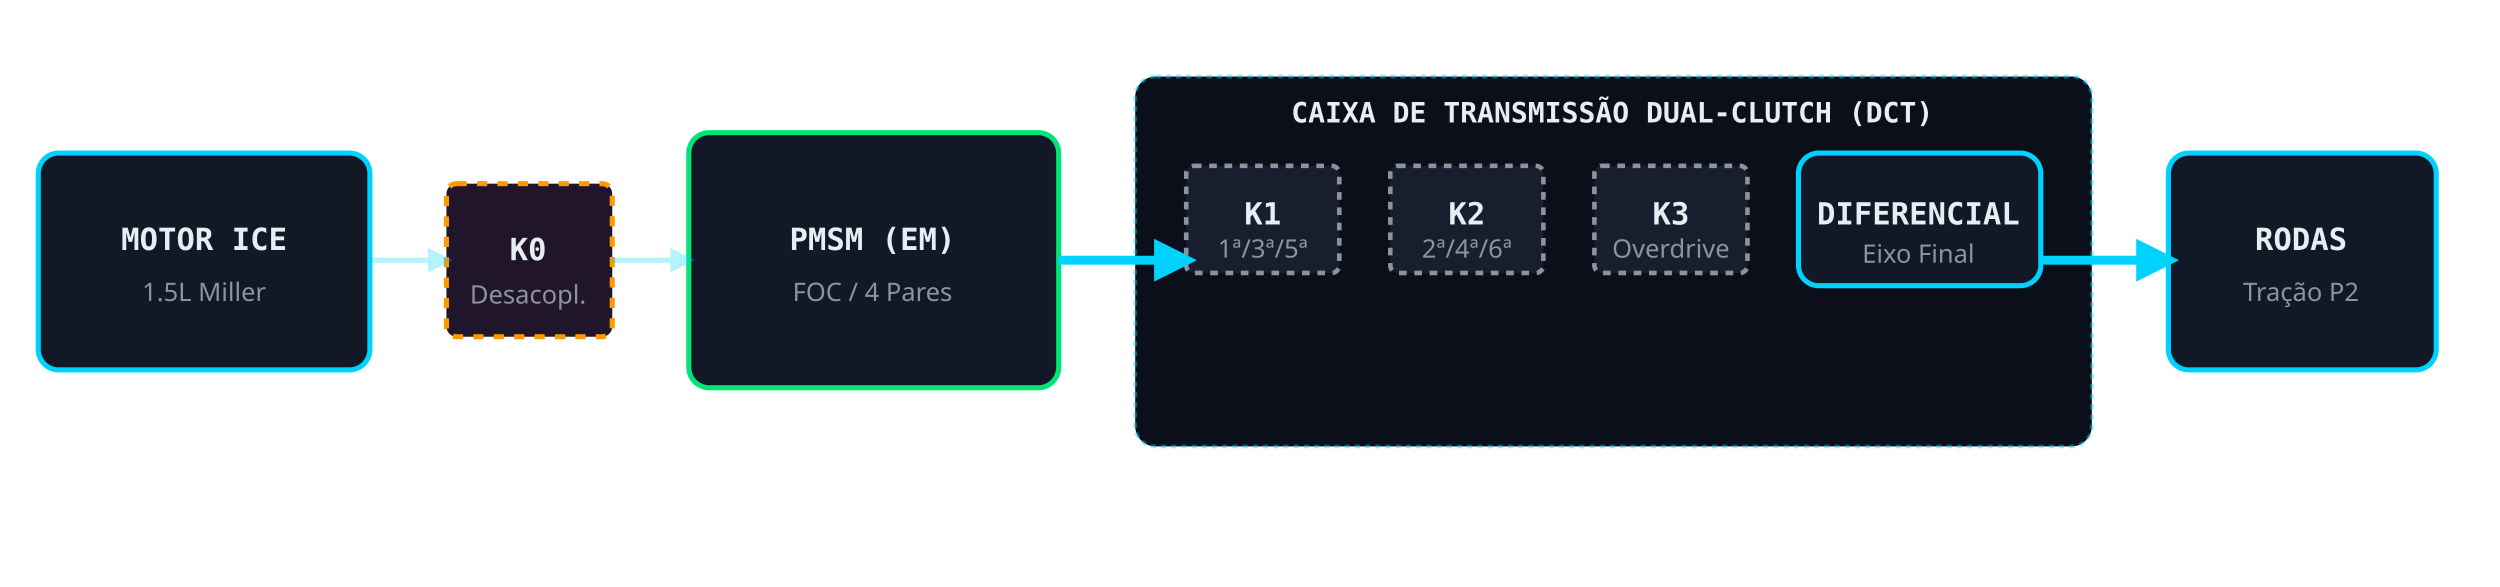
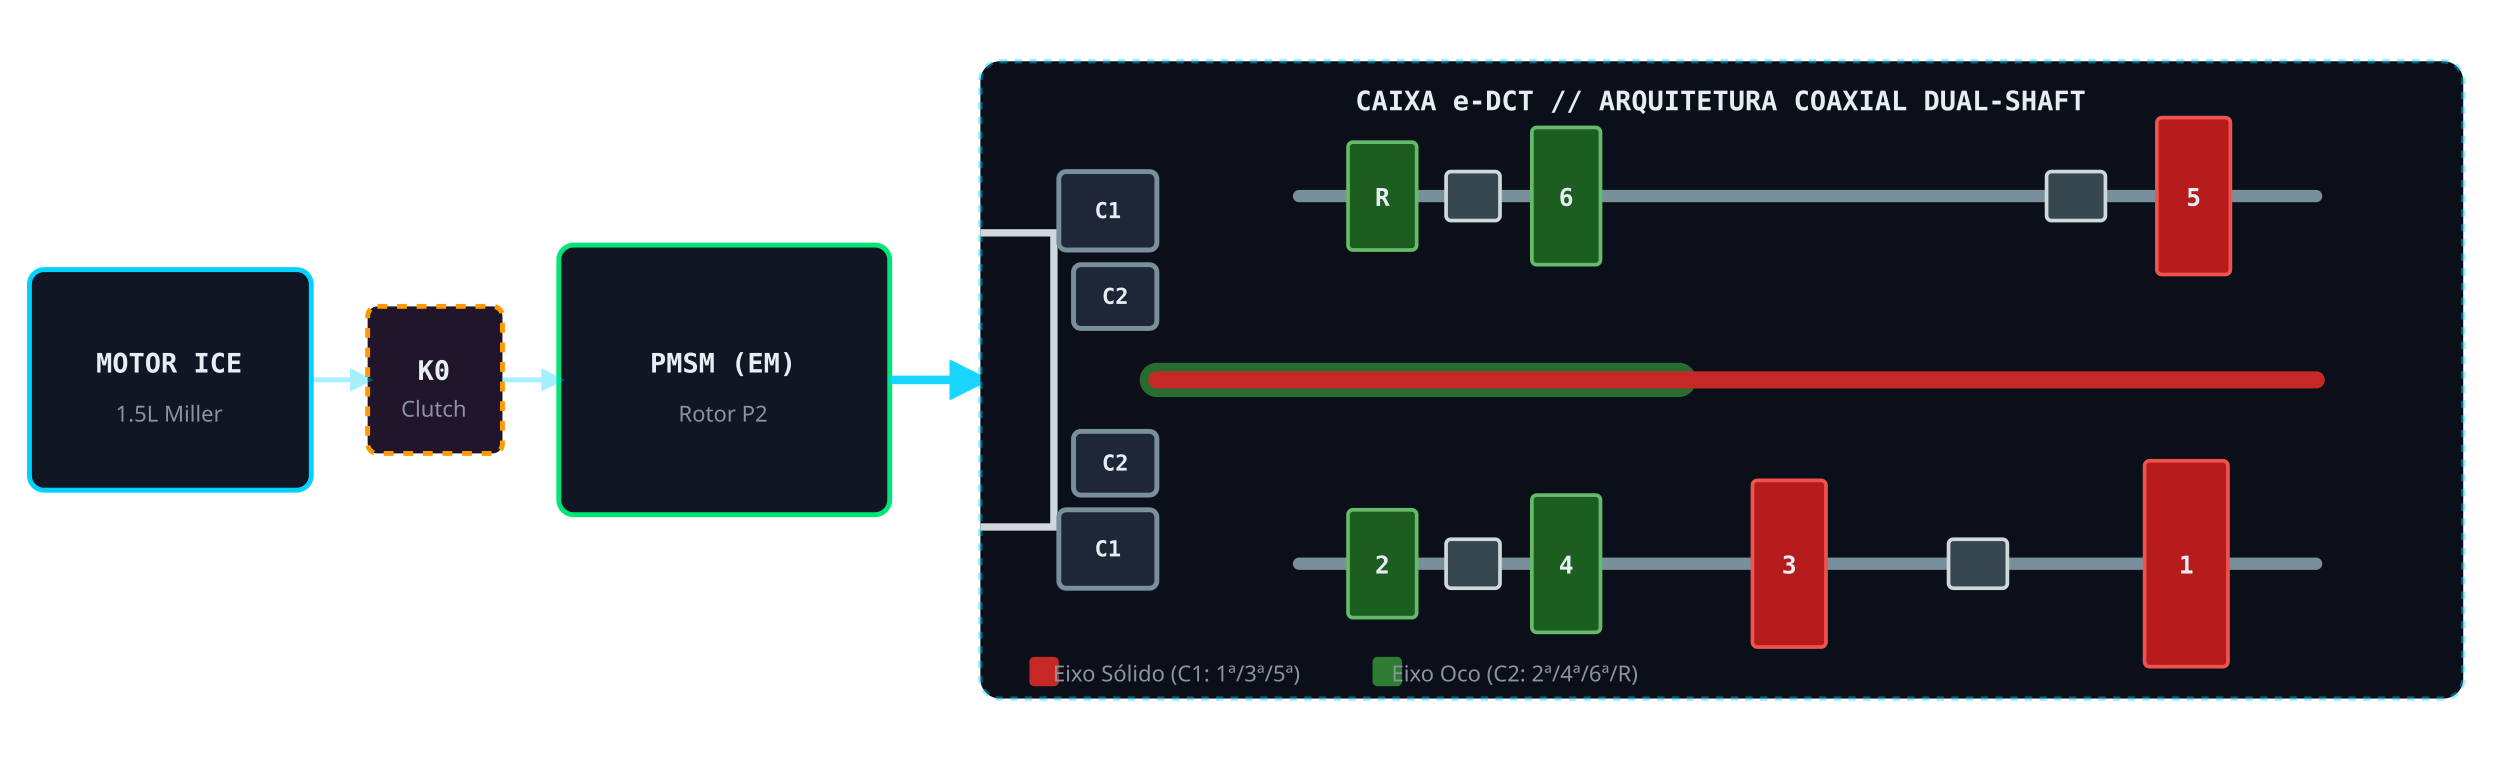
- <svg xmlns="http://www.w3.org/2000/svg" id="p2-svg-root" viewBox="0 0 980 230" width="100%" height="100%">
+ <svg xmlns="http://www.w3.org/2000/svg" id="p2-svg-root" viewBox="0 0 1020 310" width="100%" height="100%">
  <style>
-     .component-box { fill: #121826; stroke: #00d2ff; stroke-width: 2; rx: 8; transition: all 0.3s ease; }
-     .box-em { fill: #121826; stroke: #00e676; stroke-width: 2; rx: 8; transition: all 0.3s ease; }
-     .clutch-box { fill: #20152b; stroke: #ff9900; stroke-width: 2; stroke-dasharray: 4; rx: 4; transition: all 0.3s ease; }
-     .clutch-trans { fill: #181e2e; stroke: #8b949e; stroke-width: 1.8; stroke-dasharray: 3; rx: 3; transition: all 0.3s ease; }
-     .trans-housing { fill: #0b0f19; stroke: rgba(0, 210, 255, 0.4); stroke-width: 1.5; stroke-dasharray: 2; rx: 8; }
-     .text { fill: #e6edf3; font-family: monospace; font-size: 12px; font-weight: bold; text-anchor: middle; }
-     .subtext { fill: #8b949e; font-family: sans-serif; font-size: 10px; text-anchor: middle; }
-     .flow { stroke: #00d2ff; stroke-width: 2; marker-end: url(#arrow); opacity: 0.3; transition: all 0.3s ease; }
+     .component-box { fill: #101624; stroke: #00d2ff; stroke-width: 2; rx: 6; }
+     .box-em { fill: #101624; stroke: #00e676; stroke-width: 2; rx: 6; }
+     .clutch-k0 { fill: #20152b; stroke: #ff9900; stroke-width: 2; stroke-dasharray: 4; rx: 4; }
+     .text { fill: #e6edf3; font-family: monospace; font-size: 11px; font-weight: bold; text-anchor: middle; }
+     .subtext { fill: #8b949e; font-family: sans-serif; font-size: 9px; text-anchor: middle; }
+     .flow { stroke: #00d2ff; stroke-width: 2; marker-end: url(#arrow); opacity: 0.35; }
+     
+     /* Eixos Coaxiais e Engrenagens */
+     .shaft-outer { stroke: #2e7d32; stroke-width: 14; stroke-linecap: round; opacity: 0.85; }
+     .shaft-inner { stroke: #c62828; stroke-width: 7; stroke-linecap: round; }
+     .gear-odd { fill: #b71c1c; stroke: #ef5350; stroke-width: 1.5; rx: 2; }
+     .gear-even { fill: #1b5e20; stroke: #66bb6a; stroke-width: 1.5; rx: 2; }
+     .selector { fill: #37474f; stroke: #cfd8dc; stroke-width: 1.5; rx: 2; }
+     
+     /* Embreagens Concêntricas DCT */
+     .clutch-pack { fill: #1e2638; stroke: #78909c; stroke-width: 2; rx: 3; transition: all 0.25s ease; }
+     
+     /* Estados Reativos Dinâmicos */
+     .active-ice { fill: rgba(0, 210, 255, 0.28) !important; stroke: #00d2ff !important; stroke-width: 3 !important; }
+     .active-k0 { fill: rgba(255, 153, 0, 0.45) !important; stroke: #ff9900 !important; stroke-dasharray: none !important; stroke-width: 3 !important; }
+     .active-em { fill: rgba(0, 230, 118, 0.28) !important; stroke: #00e676 !important; stroke-width: 3 !important; }
+     .active-em-regen { fill: rgba(255, 23, 68, 0.28) !important; stroke: #ff1744 !important; stroke-width: 3 !important; }

-     /* Estados Ativos com Animação de Pulso */
-     .active-ice { fill: rgba(0, 210, 255, 0.25) !important; stroke: #00d2ff !important; stroke-width: 3.5 !important; filter: drop-shadow(0 0 8px #00d2ff); }
-     .active-em-drive { fill: rgba(0, 230, 118, 0.25) !important; stroke: #00e676 !important; stroke-width: 3.5 !important; filter: drop-shadow(0 0 8px #00e676); }
-     .active-em-regen { fill: rgba(255, 51, 102, 0.25) !important; stroke: #ff3366 !important; stroke-width: 3.5 !important; filter: drop-shadow(0 0 8px #ff3366); }
-     .active-k0-engaged { fill: rgba(255, 153, 0, 0.4) !important; stroke: #ff9900 !important; stroke-dasharray: none !important; stroke-width: 3.5 !important; filter: drop-shadow(0 0 8px #ff9900); }
-     
-     /* Ativação das Embreagens da Transmissão K1, K2, K3 */
-     .active-clutch-gear {
-       fill: rgba(0, 210, 255, 0.35) !important;
-       stroke: #00d2ff !important;
-       stroke-dasharray: none !important;
-       stroke-width: 2.5 !important;
-       filter: drop-shadow(0 0 6px #00d2ff);
-       animation: pulse-glow 1.2s infinite alternate;
+     /* Animação de Fechamento de Pacote de Embreagem (Clutch 1 e 2) */
+     .active-clutch1 {
+       fill: rgba(239, 83, 80, 0.45) !important;
+       stroke: #ff1744 !important;
+       stroke-width: 3.5 !important;
+       animation: pulse-c1 0.9s infinite alternate ease-in-out;
    }
-     @keyframes pulse-glow {
-       0% { filter: drop-shadow(0 0 3px #00d2ff); }
-       100% { filter: drop-shadow(0 0 9px #00e676); stroke: #00e676; }
+     .active-clutch2 {
+       fill: rgba(102, 187, 106, 0.45) !important;
+       stroke: #00e676 !important;
+       stroke-width: 3.5 !important;
+       animation: pulse-c2 0.9s infinite alternate ease-in-out;
    }
-     .active-flow { opacity: 1.0 !important; stroke-width: 3.5 !important; }
+     @keyframes pulse-c1 {
+       0% { filter: drop-shadow(0 0 4px #ff1744); }
+       100% { filter: drop-shadow(0 0 12px #ff5252); }
+     }
+     @keyframes pulse-c2 {
+       0% { filter: drop-shadow(0 0 4px #00e676); }
+       100% { filter: drop-shadow(0 0 12px #69f0ae); }
+     }
  </style>
  <defs>
    <marker id="arrow" viewBox="0 0 10 10" refX="6" refY="5" markerWidth="6" markerHeight="6" orient="auto">
      <path d="M 0 1 L 8 5 L 0 9 z" fill="#00d2ff" />
    </marker>
  </defs>
-   <rect id="svg-ice" x="15" y="60" width="130" height="85" class="component-box" />
-   <text x="80" y="98" class="text">MOTOR ICE</text>
-   <text x="80" y="118" class="subtext">1.5L Miller</text>
-   <rect id="svg-k0" x="175" y="72" width="65" height="60" class="clutch-box" />
-   <text x="207" y="102" class="text" fill="#ff9900">K0</text>
-   <text x="207" y="119" class="subtext">Desacopl.</text>
-   <rect id="svg-em" x="270" y="52" width="145" height="100" class="box-em" />
-   <text x="342" y="98" class="text" fill="#00e676">PMSM (EM)</text>
-   <text x="342" y="118" class="subtext">FOC / 4 Pares</text>
-   <rect x="445" y="30" width="375" height="145" class="trans-housing" />
-   <text x="632" y="48" class="text" fill="#00d2ff" style="font-size:11px;">CAIXA DE TRANSMISSÃO DUAL-CLUTCH (DCT)</text>
-   <rect id="svg-k1" x="465" y="65" width="60" height="42" class="clutch-trans" />
-   <text x="495" y="88" class="text">K1</text>
-   <text x="495" y="101" class="subtext">1ª/3ª/5ª</text>
-   <rect id="svg-k2" x="545" y="65" width="60" height="42" class="clutch-trans" />
-   <text x="575" y="88" class="text">K2</text>
-   <text x="575" y="101" class="subtext">2ª/4ª/6ª</text>
-   <rect id="svg-k3" x="625" y="65" width="60" height="42" class="clutch-trans" />
-   <text x="655" y="88" class="text">K3</text>
-   <text x="655" y="101" class="subtext">Overdrive</text>
-   <rect x="705" y="60" width="95" height="52" class="component-box" />
-   <text x="752" y="88" class="text">DIFERENCIAL</text>
-   <text x="752" y="103" class="subtext">Eixo Final</text>
-   <rect id="svg-wheels" x="850" y="60" width="105" height="85" class="component-box" />
-   <text x="902" y="98" class="text">RODAS</text>
-   <text x="902" y="118" class="subtext">Tração P2</text>
-   <line id="svg-flow-ice-k0" x1="145" y1="102" x2="175" y2="102" class="flow" />
-   <line id="svg-flow-k0-em" x1="240" y1="102" x2="270" y2="102" class="flow" />
-   <line id="svg-flow-em-trans" x1="415" y1="102" x2="465" y2="102" class="flow active-flow" />
-   <line id="svg-flow-trans-wheel" x1="800" y1="102" x2="850" y2="102" class="flow active-flow" />
+   <rect id="svg-ice" x="12" y="110" width="115" height="90" class="component-box" />
+   <text x="69" y="152" class="text">MOTOR ICE</text>
+   <text x="69" y="172" class="subtext">1.5L Miller</text>
+   <rect id="svg-k0" x="150" y="125" width="55" height="60" class="clutch-k0" />
+   <text x="177" y="155" class="text" fill="#ff9900">K0</text>
+   <text x="177" y="170" class="subtext">Clutch</text>
+   <rect id="svg-em" x="228" y="100" width="135" height="110" class="box-em" />
+   <text id="svg-em-title" x="295" y="152" class="text" fill="#00e676">PMSM (EM)</text>
+   <text x="295" y="172" class="subtext">Rotor P2</text>
+   <line x1="127" y1="155" x2="150" y2="155" class="flow" />
+   <line x1="205" y1="155" x2="228" y2="155" class="flow" />
+   <line x1="363" y1="155" x2="400" y2="155" class="flow" style="stroke-width: 3.5; opacity: 0.9;" />
+   <rect x="400" y="25" width="605" height="260" rx="8" fill="#0b0f19" stroke="rgba(0, 210, 255, 0.4)" stroke-width="1.8" stroke-dasharray="3 3" />
+   <text x="702" y="45" class="text" fill="#00d2ff">CAIXA e-DCT // ARQUITETURA COAXIAL DUAL-SHAFT</text>
+   <path d="M 400 95 L 430 95 L 430 215 L 400 215" fill="none" stroke="#cfd8dc" stroke-width="3" />
+   <rect id="svg-clutch1-top" x="432" y="70" width="40" height="32" class="clutch-pack" />
+   <rect id="svg-clutch1-bot" x="432" y="208" width="40" height="32" class="clutch-pack" />
+   <text x="452" y="89" class="text" fill="#ef5350" style="font-size: 9px;">C1</text>
+   <text x="452" y="227" class="text" fill="#ef5350" style="font-size: 9px;">C1</text>
+   <rect id="svg-clutch2-top" x="438" y="108" width="34" height="26" class="clutch-pack" />
+   <rect id="svg-clutch2-bot" x="438" y="176" width="34" height="26" class="clutch-pack" />
+   <text x="455" y="124" class="text" fill="#66bb6a" style="font-size: 9px;">C2</text>
+   <text x="455" y="192" class="text" fill="#66bb6a" style="font-size: 9px;">C2</text>
+   <line x1="472" y1="155" x2="685" y2="155" class="shaft-outer" />
+   <line x1="472" y1="155" x2="945" y2="155" class="shaft-inner" />
+   <line x1="530" y1="80" x2="945" y2="80" stroke="#78909c" stroke-width="5" stroke-linecap="round" />
+   <line x1="530" y1="230" x2="945" y2="230" stroke="#78909c" stroke-width="5" stroke-linecap="round" />
+   <rect id="gear-r" x="550" y="58" width="28" height="44" class="gear-even" />
+   <text x="564" y="84" class="text" style="font-size:10px;">R</text>
+   <rect id="gear-6" x="625" y="52" width="28" height="56" class="gear-even" />
+   <text x="639" y="84" class="text" style="font-size:10px;">6</text>
+   <rect id="sel-top-1" x="590" y="70" width="22" height="20" class="selector" />
+   <rect id="gear-5" x="880" y="48" width="30" height="64" class="gear-odd" />
+   <text x="895" y="84" class="text" style="font-size:10px;">5</text>
+   <rect id="sel-top-2" x="835" y="70" width="24" height="20" class="selector" />
+   <rect id="gear-2" x="550" y="208" width="28" height="44" class="gear-even" />
+   <text x="564" y="234" class="text" style="font-size:10px;">2</text>
+   <rect id="gear-4" x="625" y="202" width="28" height="56" class="gear-even" />
+   <text x="639" y="234" class="text" style="font-size:10px;">4</text>
+   <rect id="sel-bot-1" x="590" y="220" width="22" height="20" class="selector" />
+   <rect id="gear-3" x="715" y="196" width="30" height="68" class="gear-odd" />
+   <text x="730" y="234" class="text" style="font-size:10px;">3</text>
+   <rect id="gear-1" x="875" y="188" width="34" height="84" class="gear-odd" />
+   <text x="892" y="234" class="text" style="font-size:10px;">1</text>
+   <rect id="sel-bot-2" x="795" y="220" width="24" height="20" class="selector" />
+   <rect x="420" y="268" width="12" height="12" fill="#c62828" rx="2" />
+   <text x="480" y="278" class="subtext" fill="#ef5350">Eixo Sólido (C1: 1ª/3ª/5ª)</text>
+   <rect x="560" y="268" width="12" height="12" fill="#2e7d32" rx="2" />
+   <text x="618" y="278" class="subtext" fill="#66bb6a">Eixo Oco (C2: 2ª/4ª/6ª/R)</text>
</svg>
